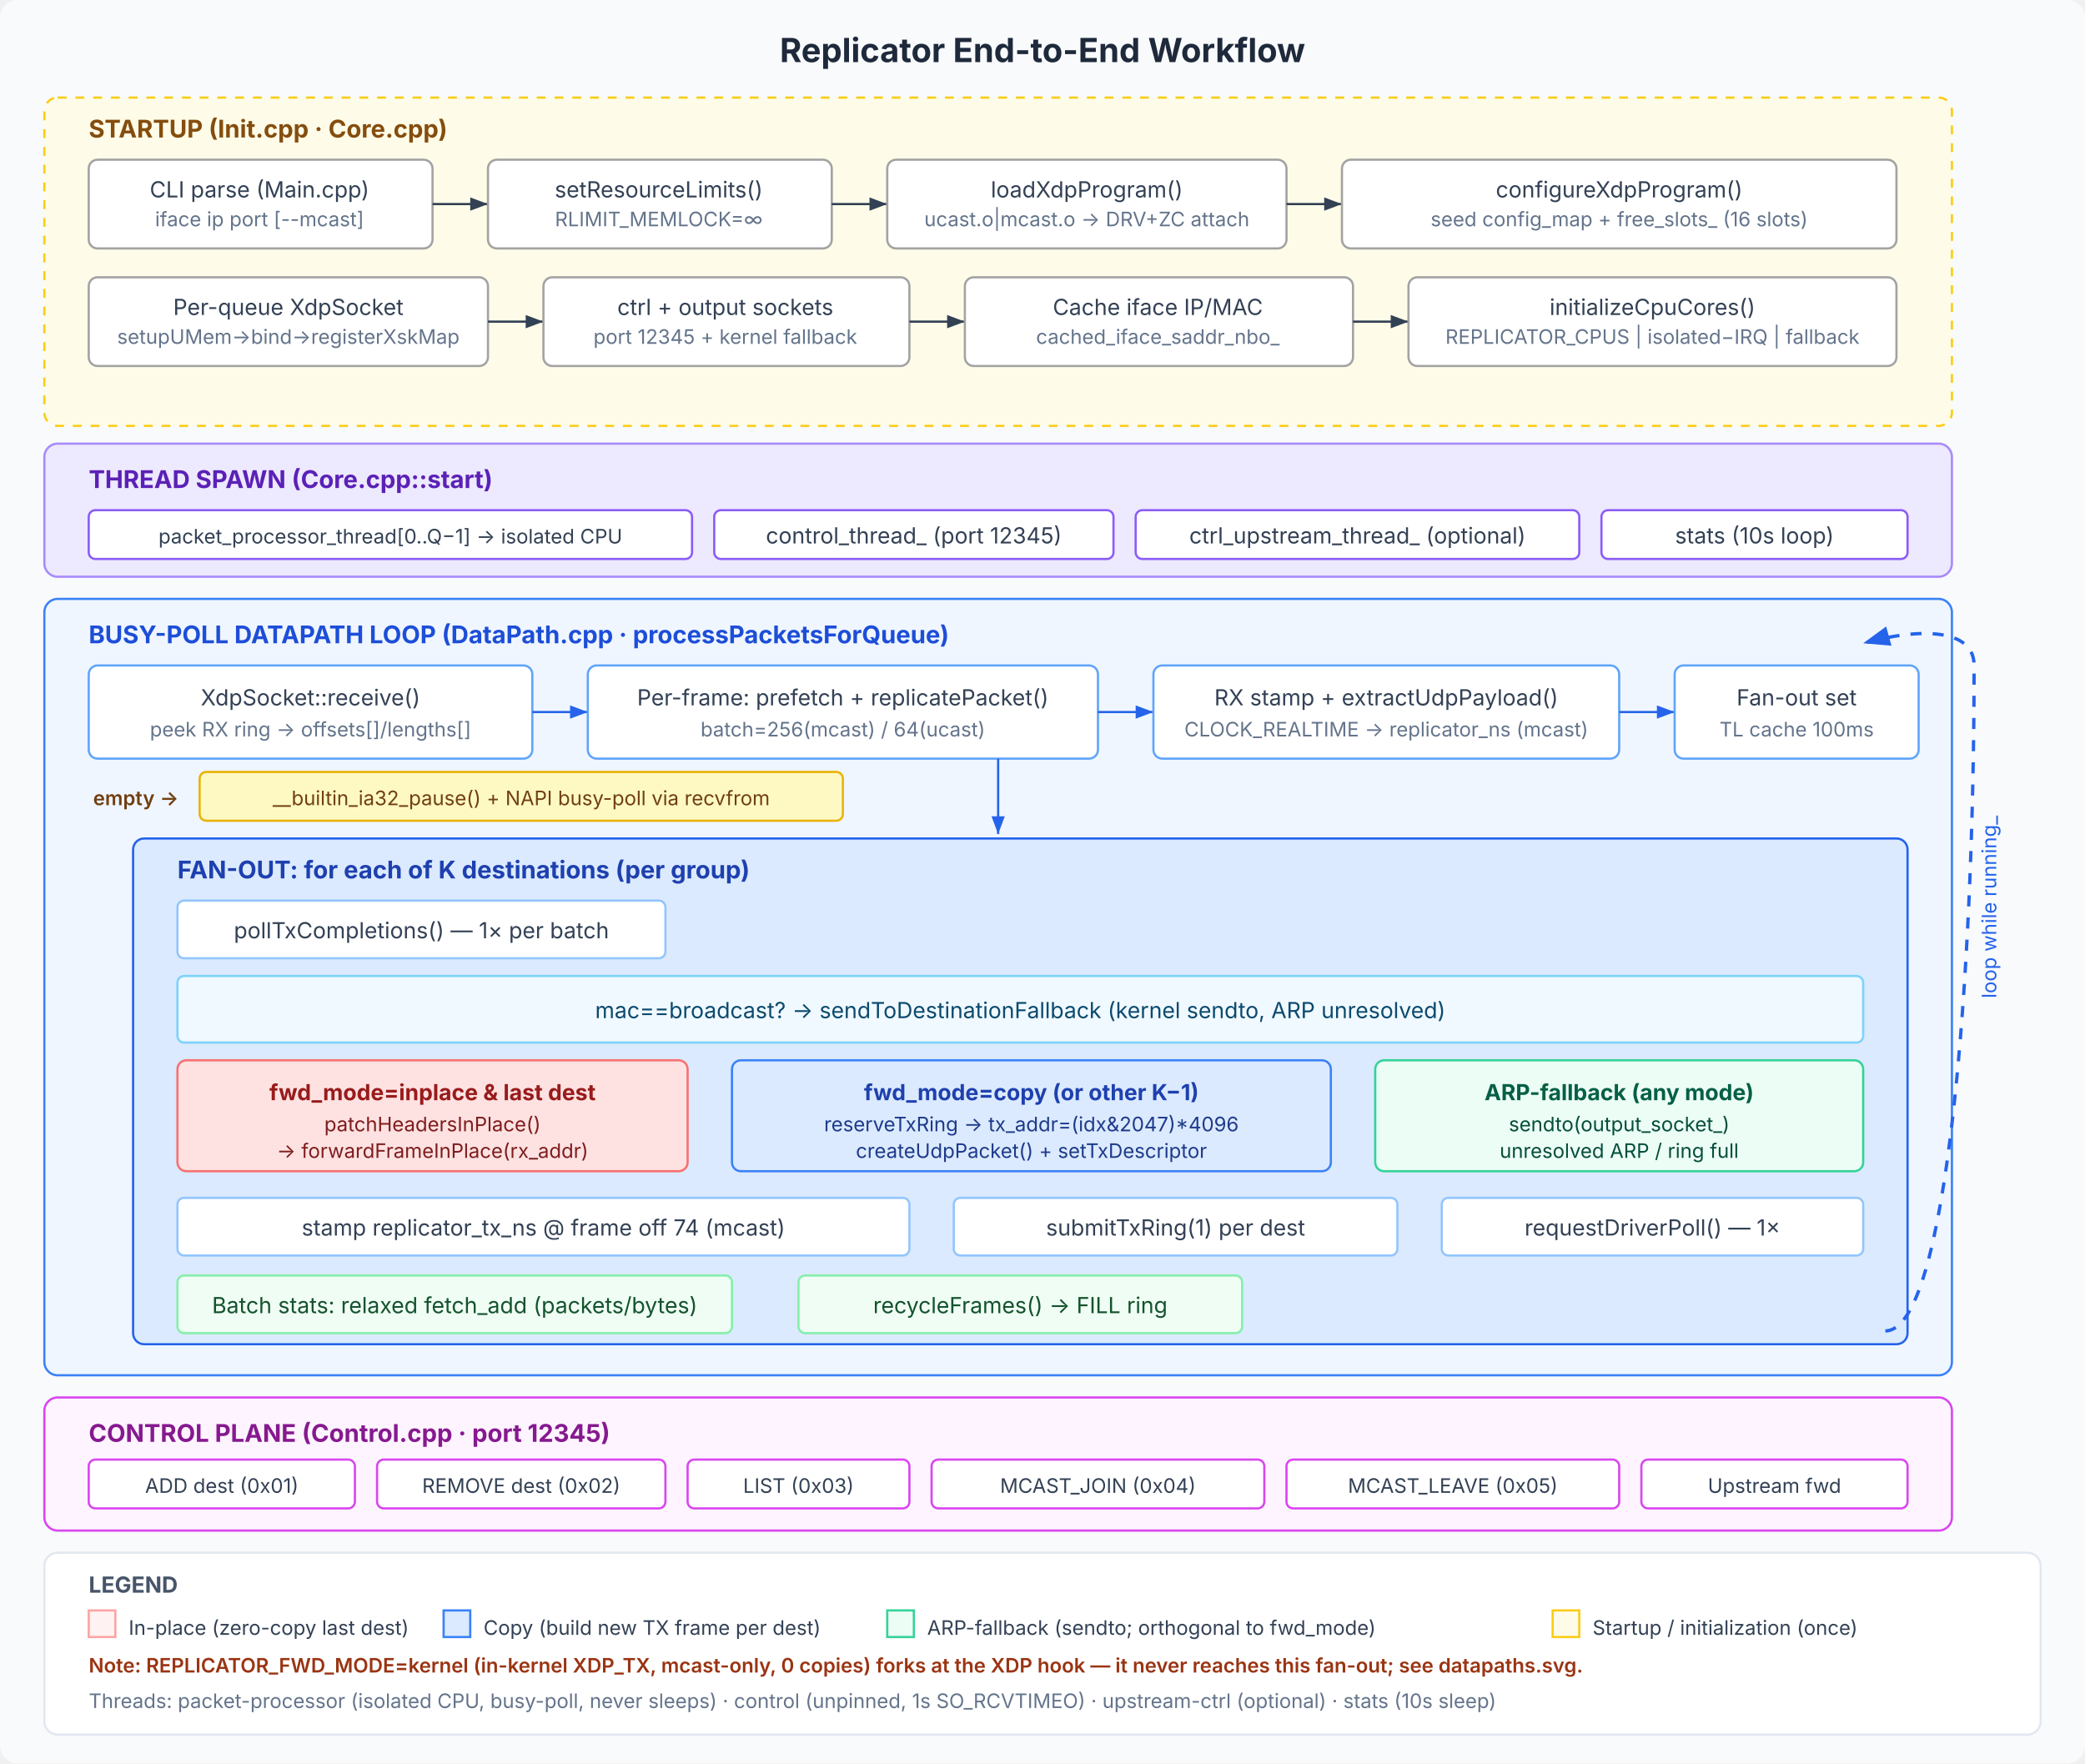
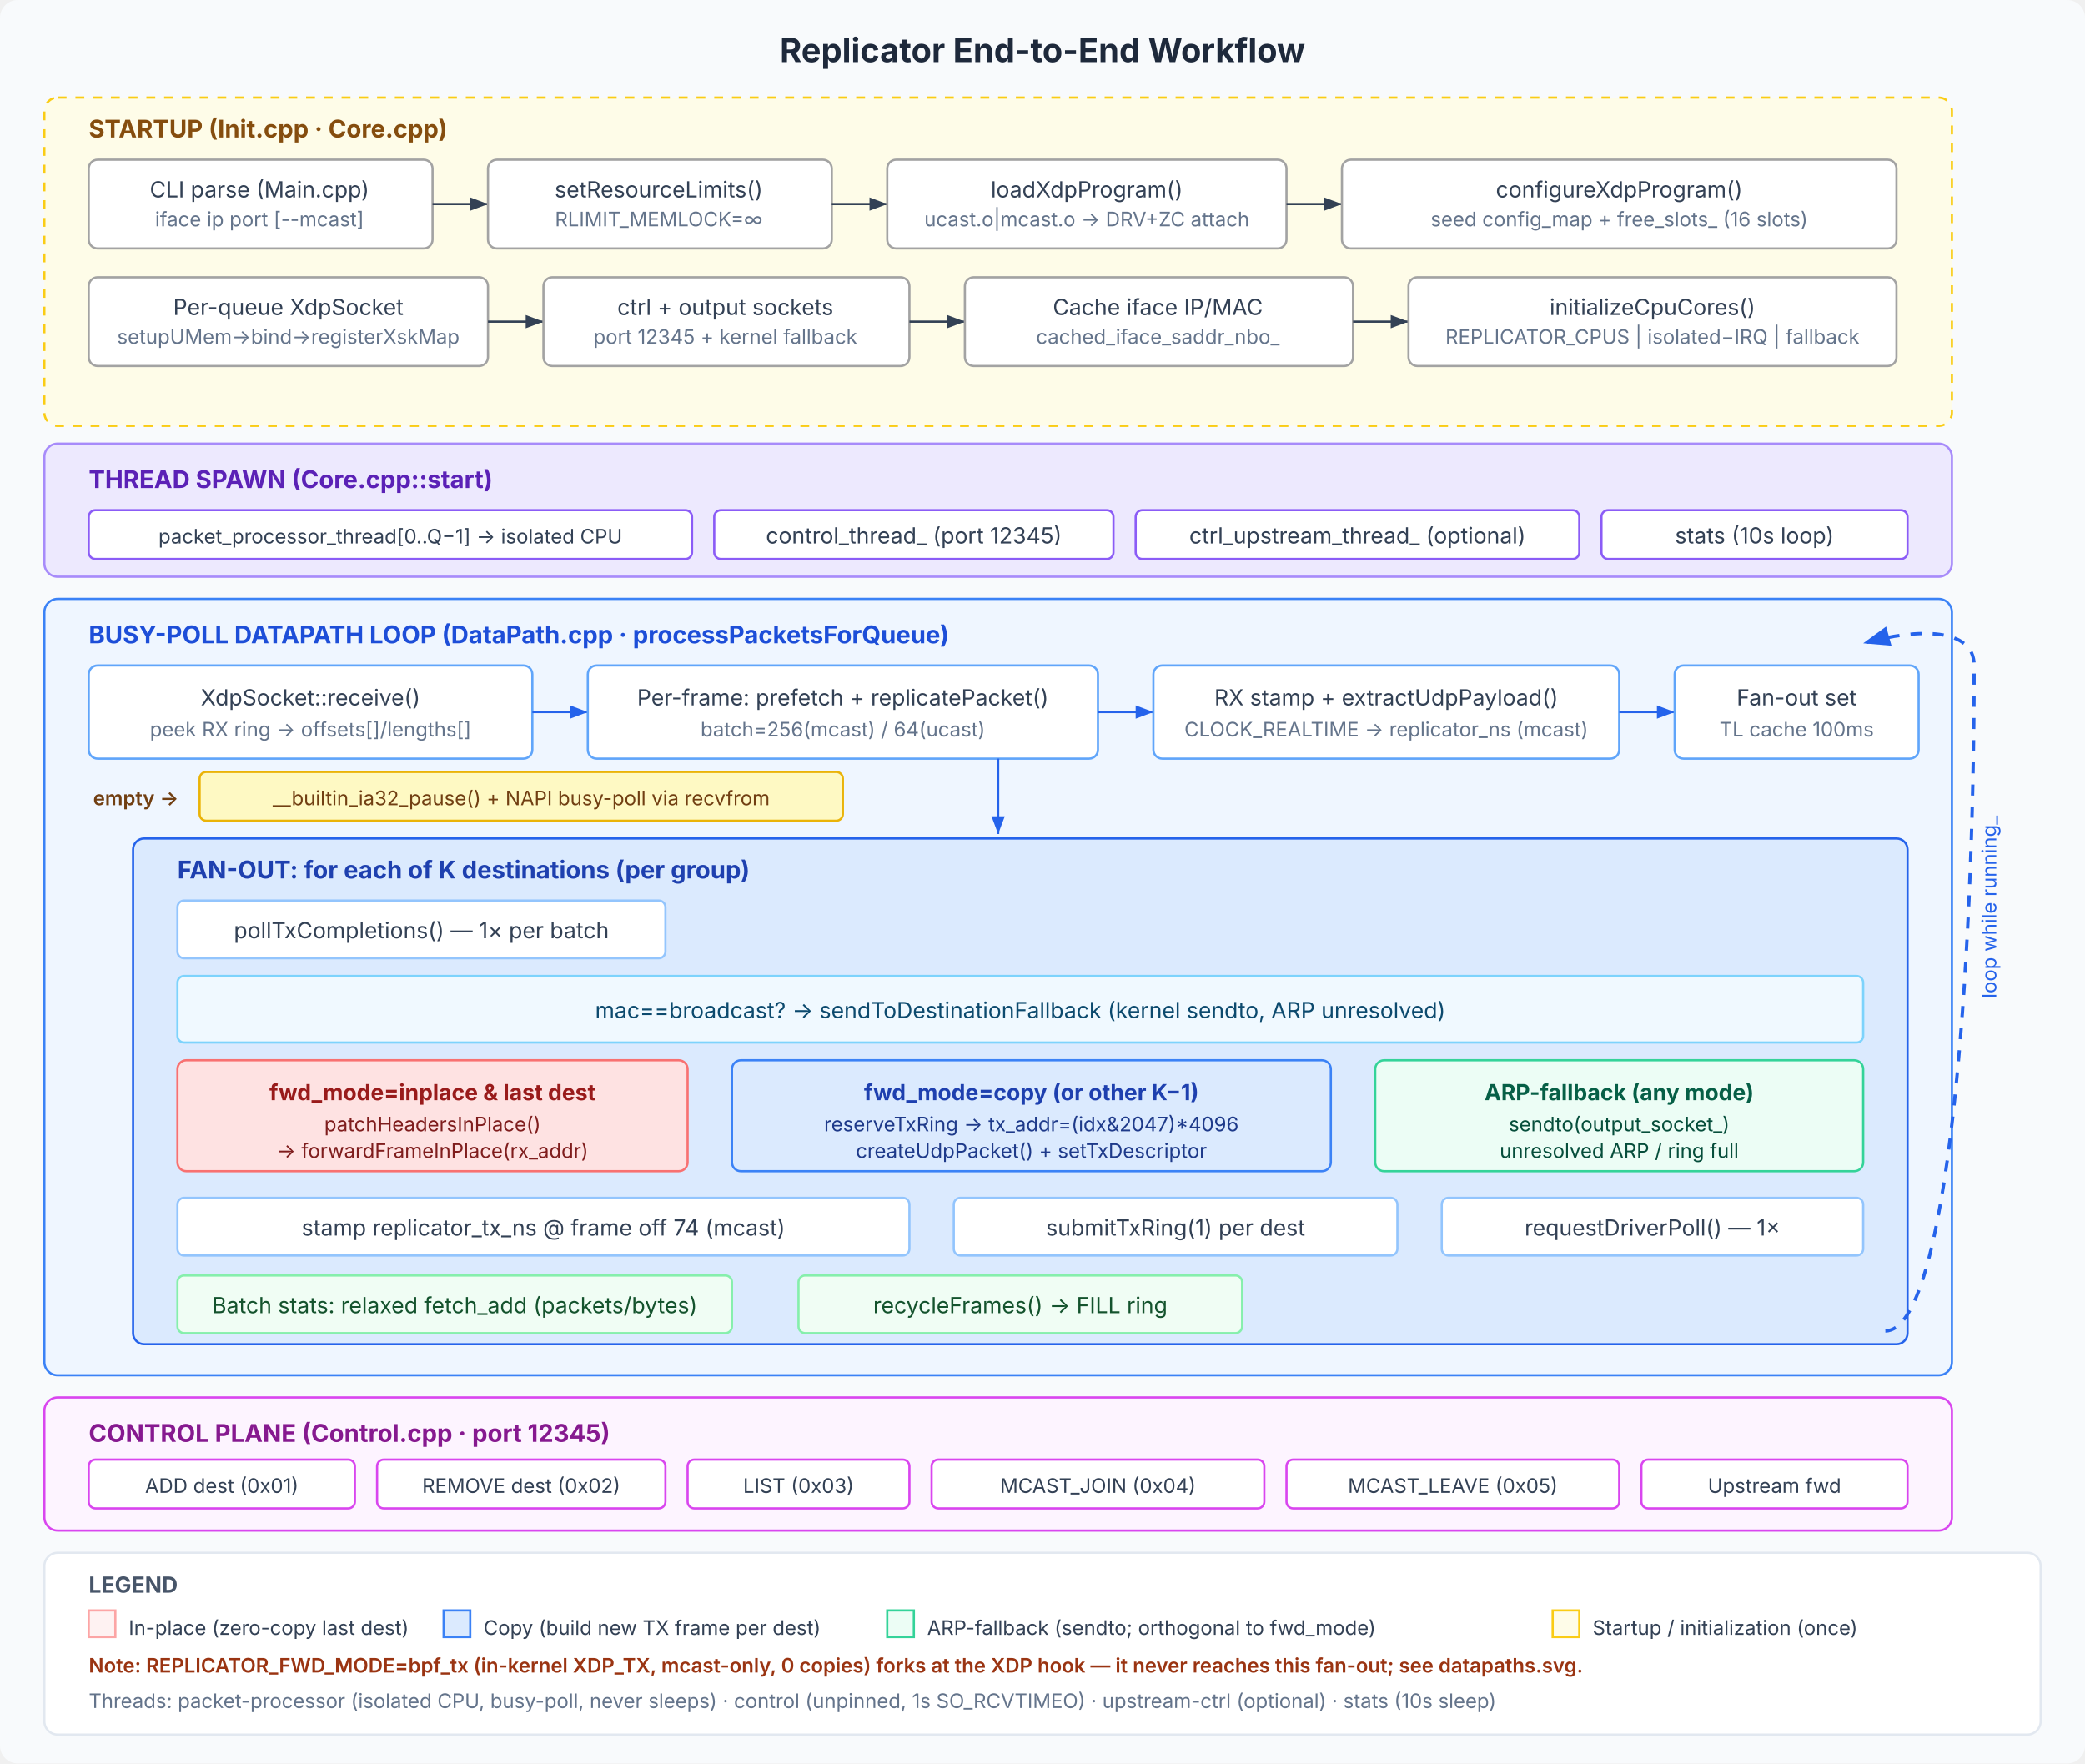
<svg xmlns="http://www.w3.org/2000/svg" viewBox="0 0 940 795" font-family="system-ui, -apple-system, sans-serif" font-size="11">
  <defs>
    <marker id="arr" markerWidth="8" markerHeight="6" refX="8" refY="3" orient="auto">
      <path d="M0,0 L8,3 L0,6 Z" fill="#334155" />
    </marker>
    <marker id="arr-b" markerWidth="8" markerHeight="6" refX="8" refY="3" orient="auto">
      <path d="M0,0 L8,3 L0,6 Z" fill="#2563eb" />
    </marker>
  </defs>
  <rect width="940" height="795" fill="#f8fafc" rx="8" />
  <text x="470" y="28" text-anchor="middle" font-size="15" font-weight="bold" fill="#1e293b">Replicator End-to-End Workflow</text>
  <rect x="20" y="44" width="860" height="148" rx="6" fill="#fefce8" stroke="#facc15" stroke-dasharray="4" />
  <text x="40" y="62" font-size="11" font-weight="bold" fill="#854d0e">STARTUP (Init.cpp · Core.cpp)</text>
  <rect x="40" y="72" width="155" height="40" rx="4" fill="#fff" stroke="#a3a3a3" />
  <text x="117" y="89" text-anchor="middle" font-size="10" fill="#334155">CLI parse (Main.cpp)</text>
  <text x="117" y="102" text-anchor="middle" font-size="9" fill="#64748b">iface ip port [--mcast]</text>
  <line x1="195" y1="92" x2="220" y2="92" stroke="#334155" marker-end="url(#arr)" />
  <rect x="220" y="72" width="155" height="40" rx="4" fill="#fff" stroke="#a3a3a3" />
  <text x="297" y="89" text-anchor="middle" font-size="10" fill="#334155">setResourceLimits()</text>
  <text x="297" y="102" text-anchor="middle" font-size="9" fill="#64748b">RLIMIT_MEMLOCK=∞</text>
  <line x1="375" y1="92" x2="400" y2="92" stroke="#334155" marker-end="url(#arr)" />
  <rect x="400" y="72" width="180" height="40" rx="4" fill="#fff" stroke="#a3a3a3" />
  <text x="490" y="89" text-anchor="middle" font-size="10" fill="#334155">loadXdpProgram()</text>
  <text x="490" y="102" text-anchor="middle" font-size="9" fill="#64748b">ucast.o|mcast.o → DRV+ZC attach</text>
  <line x1="580" y1="92" x2="605" y2="92" stroke="#334155" marker-end="url(#arr)" />
  <rect x="605" y="72" width="250" height="40" rx="4" fill="#fff" stroke="#a3a3a3" />
  <text x="730" y="89" text-anchor="middle" font-size="10" fill="#334155">configureXdpProgram()</text>
  <text x="730" y="102" text-anchor="middle" font-size="9" fill="#64748b">seed config_map + free_slots_ (16 slots)</text>
  <rect x="40" y="125" width="180" height="40" rx="4" fill="#fff" stroke="#a3a3a3" />
  <text x="130" y="142" text-anchor="middle" font-size="10" fill="#334155">Per-queue XdpSocket</text>
  <text x="130" y="155" text-anchor="middle" font-size="9" fill="#64748b">setupUMem→bind→registerXskMap</text>
  <line x1="220" y1="145" x2="245" y2="145" stroke="#334155" marker-end="url(#arr)" />
  <rect x="245" y="125" width="165" height="40" rx="4" fill="#fff" stroke="#a3a3a3" />
  <text x="327" y="142" text-anchor="middle" font-size="10" fill="#334155">ctrl + output sockets</text>
  <text x="327" y="155" text-anchor="middle" font-size="9" fill="#64748b">port 12345 + kernel fallback</text>
  <line x1="410" y1="145" x2="435" y2="145" stroke="#334155" marker-end="url(#arr)" />
  <rect x="435" y="125" width="175" height="40" rx="4" fill="#fff" stroke="#a3a3a3" />
  <text x="522" y="142" text-anchor="middle" font-size="10" fill="#334155">Cache iface IP/MAC</text>
  <text x="522" y="155" text-anchor="middle" font-size="9" fill="#64748b">cached_iface_saddr_nbo_</text>
  <line x1="610" y1="145" x2="635" y2="145" stroke="#334155" marker-end="url(#arr)" />
  <rect x="635" y="125" width="220" height="40" rx="4" fill="#fff" stroke="#a3a3a3" />
  <text x="745" y="142" text-anchor="middle" font-size="10" fill="#334155">initializeCpuCores()</text>
  <text x="745" y="155" text-anchor="middle" font-size="9" fill="#64748b">REPLICATOR_CPUS | isolated−IRQ | fallback</text>
  <rect x="20" y="200" width="860" height="60" rx="6" fill="#ede9fe" stroke="#a78bfa" />
  <text x="40" y="220" font-size="11" font-weight="bold" fill="#5b21b6">THREAD SPAWN (Core.cpp::start)</text>
  <rect x="40" y="230" width="272" height="22" rx="3" fill="#fff" stroke="#8b5cf6" />
  <text x="176" y="245" text-anchor="middle" font-size="9" fill="#334155">packet_processor_thread[0..Q−1] → isolated CPU</text>
  <rect x="322" y="230" width="180" height="22" rx="3" fill="#fff" stroke="#8b5cf6" />
  <text x="412" y="245" text-anchor="middle" font-size="10" fill="#334155">control_thread_ (port 12345)</text>
  <rect x="512" y="230" width="200" height="22" rx="3" fill="#fff" stroke="#8b5cf6" />
  <text x="612" y="245" text-anchor="middle" font-size="10" fill="#334155">ctrl_upstream_thread_ (optional)</text>
  <rect x="722" y="230" width="138" height="22" rx="3" fill="#fff" stroke="#8b5cf6" />
  <text x="791" y="245" text-anchor="middle" font-size="10" fill="#334155">stats (10s loop)</text>
  <rect x="20" y="270" width="860" height="350" rx="6" fill="#eff6ff" stroke="#3b82f6" />
  <text x="40" y="290" font-size="11" font-weight="bold" fill="#1d4ed8">BUSY-POLL DATAPATH LOOP (DataPath.cpp · processPacketsForQueue)</text>
  <rect x="40" y="300" width="200" height="42" rx="4" fill="#fff" stroke="#60a5fa" />
  <text x="140" y="318" text-anchor="middle" font-size="10" fill="#334155">XdpSocket::receive()</text>
  <text x="140" y="332" text-anchor="middle" font-size="9" fill="#64748b">peek RX ring → offsets[]/lengths[]</text>
  <line x1="240" y1="321" x2="265" y2="321" stroke="#2563eb" marker-end="url(#arr-b)" />
  <text x="42" y="363" font-size="9" fill="#713f12" font-weight="600">empty →</text>
  <rect x="90" y="348" width="290" height="22" rx="3" fill="#fef9c3" stroke="#eab308" />
  <text x="235" y="363" text-anchor="middle" font-size="9" fill="#713f12">__builtin_ia32_pause() + NAPI busy-poll via recvfrom</text>
  <rect x="265" y="300" width="230" height="42" rx="4" fill="#fff" stroke="#60a5fa" />
  <text x="380" y="318" text-anchor="middle" font-size="10" fill="#334155">Per-frame: prefetch + replicatePacket()</text>
  <text x="380" y="332" text-anchor="middle" font-size="9" fill="#64748b">batch=256(mcast) / 64(ucast)</text>
  <line x1="495" y1="321" x2="520" y2="321" stroke="#2563eb" marker-end="url(#arr-b)" />
  <rect x="520" y="300" width="210" height="42" rx="4" fill="#fff" stroke="#60a5fa" />
  <text x="625" y="318" text-anchor="middle" font-size="10" fill="#334155">RX stamp + extractUdpPayload()</text>
  <text x="625" y="332" text-anchor="middle" font-size="9" fill="#64748b">CLOCK_REALTIME → replicator_ns (mcast)</text>
  <line x1="730" y1="321" x2="755" y2="321" stroke="#2563eb" marker-end="url(#arr-b)" />
  <rect x="755" y="300" width="110" height="42" rx="4" fill="#fff" stroke="#60a5fa" />
  <text x="810" y="318" text-anchor="middle" font-size="10" fill="#334155">Fan-out set</text>
  <text x="810" y="332" text-anchor="middle" font-size="9" fill="#64748b">TL cache 100ms</text>
  <line x1="450" y1="342" x2="450" y2="376" stroke="#2563eb" marker-end="url(#arr-b)" />
  <rect x="60" y="378" width="800" height="228" rx="5" fill="#dbeafe" stroke="#2563eb" />
  <text x="80" y="396" font-size="11" font-weight="bold" fill="#1e40af">FAN-OUT: for each of K destinations (per group)</text>
  <rect x="80" y="406" width="220" height="26" rx="3" fill="#fff" stroke="#93c5fd" />
  <text x="190" y="423" text-anchor="middle" font-size="10" fill="#334155">pollTxCompletions() — 1× per batch</text>
  <rect x="80" y="440" width="760" height="30" rx="3" fill="#f0f9ff" stroke="#7dd3fc" />
  <text x="460" y="459" text-anchor="middle" font-size="10" fill="#0c4a6e">mac==broadcast? → sendToDestinationFallback (kernel sendto, ARP unresolved)</text>
  <rect x="80" y="478" width="230" height="50" rx="4" fill="#fee2e2" stroke="#f87171" />
  <text x="195" y="496" text-anchor="middle" font-size="10" font-weight="bold" fill="#991b1b">fwd_mode=inplace &amp; last dest</text>
  <text x="195" y="510" text-anchor="middle" font-size="9" fill="#7f1d1d">patchHeadersInPlace()</text>
  <text x="195" y="522" text-anchor="middle" font-size="9" fill="#7f1d1d">→ forwardFrameInPlace(rx_addr)</text>
  <rect x="330" y="478" width="270" height="50" rx="4" fill="#dbeafe" stroke="#3b82f6" />
  <text x="465" y="496" text-anchor="middle" font-size="10" font-weight="bold" fill="#1e40af">fwd_mode=copy (or other K−1)</text>
  <text x="465" y="510" text-anchor="middle" font-size="9" fill="#1e3a8a">reserveTxRing → tx_addr=(idx&amp;2047)*4096</text>
  <text x="465" y="522" text-anchor="middle" font-size="9" fill="#1e3a8a">createUdpPacket() + setTxDescriptor</text>
  <rect x="620" y="478" width="220" height="50" rx="4" fill="#ecfdf5" stroke="#34d399" />
  <text x="730" y="496" text-anchor="middle" font-size="10" font-weight="bold" fill="#065f46">ARP-fallback (any mode)</text>
  <text x="730" y="510" text-anchor="middle" font-size="9" fill="#064e3b">sendto(output_socket_)</text>
  <text x="730" y="522" text-anchor="middle" font-size="9" fill="#064e3b">unresolved ARP / ring full</text>
  <rect x="80" y="540" width="330" height="26" rx="3" fill="#fff" stroke="#93c5fd" />
  <text x="245" y="557" text-anchor="middle" font-size="10" fill="#334155">stamp replicator_tx_ns @ frame off 74 (mcast)</text>
  <rect x="430" y="540" width="200" height="26" rx="3" fill="#fff" stroke="#93c5fd" />
  <text x="530" y="557" text-anchor="middle" font-size="10" fill="#334155">submitTxRing(1) per dest</text>
  <rect x="650" y="540" width="190" height="26" rx="3" fill="#fff" stroke="#93c5fd" />
  <text x="745" y="557" text-anchor="middle" font-size="10" fill="#334155">requestDriverPoll() — 1×</text>
  <rect x="80" y="575" width="250" height="26" rx="3" fill="#f0fdf4" stroke="#86efac" />
  <text x="205" y="592" text-anchor="middle" font-size="10" fill="#14532d">Batch stats: relaxed fetch_add (packets/bytes)</text>
  <rect x="360" y="575" width="200" height="26" rx="3" fill="#f0fdf4" stroke="#86efac" />
  <text x="460" y="592" text-anchor="middle" font-size="10" fill="#14532d">recycleFrames() → FILL ring</text>
  <path d="M850,600 C878,600 890,440 890,300 C890,283 865,283 840,290" fill="none" stroke="#2563eb" stroke-width="1.5" stroke-dasharray="5" marker-end="url(#arr-b)" />
  <text x="900" y="450" font-size="9" fill="#2563eb" transform="rotate(-90 900 450)">loop while running_</text>
  <rect x="20" y="630" width="860" height="60" rx="6" fill="#fdf4ff" stroke="#d946ef" />
  <text x="40" y="650" font-size="11" font-weight="bold" fill="#86198f">CONTROL PLANE (Control.cpp · port 12345)</text>
  <rect x="40" y="658" width="120" height="22" rx="3" fill="#fff" stroke="#d946ef" />
  <text x="100" y="673" text-anchor="middle" font-size="9" fill="#334155">ADD dest (0x01)</text>
  <rect x="170" y="658" width="130" height="22" rx="3" fill="#fff" stroke="#d946ef" />
  <text x="235" y="673" text-anchor="middle" font-size="9" fill="#334155">REMOVE dest (0x02)</text>
  <rect x="310" y="658" width="100" height="22" rx="3" fill="#fff" stroke="#d946ef" />
  <text x="360" y="673" text-anchor="middle" font-size="9" fill="#334155">LIST (0x03)</text>
  <rect x="420" y="658" width="150" height="22" rx="3" fill="#fff" stroke="#d946ef" />
  <text x="495" y="673" text-anchor="middle" font-size="9" fill="#334155">MCAST_JOIN (0x04)</text>
  <rect x="580" y="658" width="150" height="22" rx="3" fill="#fff" stroke="#d946ef" />
  <text x="655" y="673" text-anchor="middle" font-size="9" fill="#334155">MCAST_LEAVE (0x05)</text>
  <rect x="740" y="658" width="120" height="22" rx="3" fill="#fff" stroke="#d946ef" />
  <text x="800" y="673" text-anchor="middle" font-size="9" fill="#334155">Upstream fwd</text>
  <rect x="20" y="700" width="900" height="82" rx="6" fill="#fff" stroke="#e2e8f0" />
  <text x="40" y="718" font-size="10" font-weight="bold" fill="#475569">LEGEND</text>
  <rect x="40" y="726" width="12" height="12" fill="#fef2f2" stroke="#fca5a5" />
  <text x="58" y="737" font-size="9" fill="#334155">In-place (zero-copy last dest)</text>
  <rect x="200" y="726" width="12" height="12" fill="#dbeafe" stroke="#3b82f6" />
  <text x="218" y="737" font-size="9" fill="#334155">Copy (build new TX frame per dest)</text>
  <rect x="400" y="726" width="12" height="12" fill="#ecfdf5" stroke="#34d399" />
  <text x="418" y="737" font-size="9" fill="#334155">ARP-fallback (sendto; orthogonal to fwd_mode)</text>
  <rect x="700" y="726" width="12" height="12" fill="#fefce8" stroke="#facc15" />
  <text x="718" y="737" font-size="9" fill="#334155">Startup / initialization (once)</text>
-   <text x="40" y="754" font-size="9" fill="#9a3412" font-weight="600">Note: REPLICATOR_FWD_MODE=kernel (in-kernel XDP_TX, mcast-only, 0 copies) forks at the XDP hook — it never reaches this fan-out; see datapaths.svg.</text>
+   <text x="40" y="754" font-size="9" fill="#9a3412" font-weight="600">Note: REPLICATOR_FWD_MODE=bpf_tx (in-kernel XDP_TX, mcast-only, 0 copies) forks at the XDP hook — it never reaches this fan-out; see datapaths.svg.</text>
  <text x="40" y="770" font-size="9" fill="#64748b">Threads: packet-processor (isolated CPU, busy-poll, never sleeps) · control (unpinned, 1s SO_RCVTIMEO) · upstream-ctrl (optional) · stats (10s sleep)</text>
</svg>
